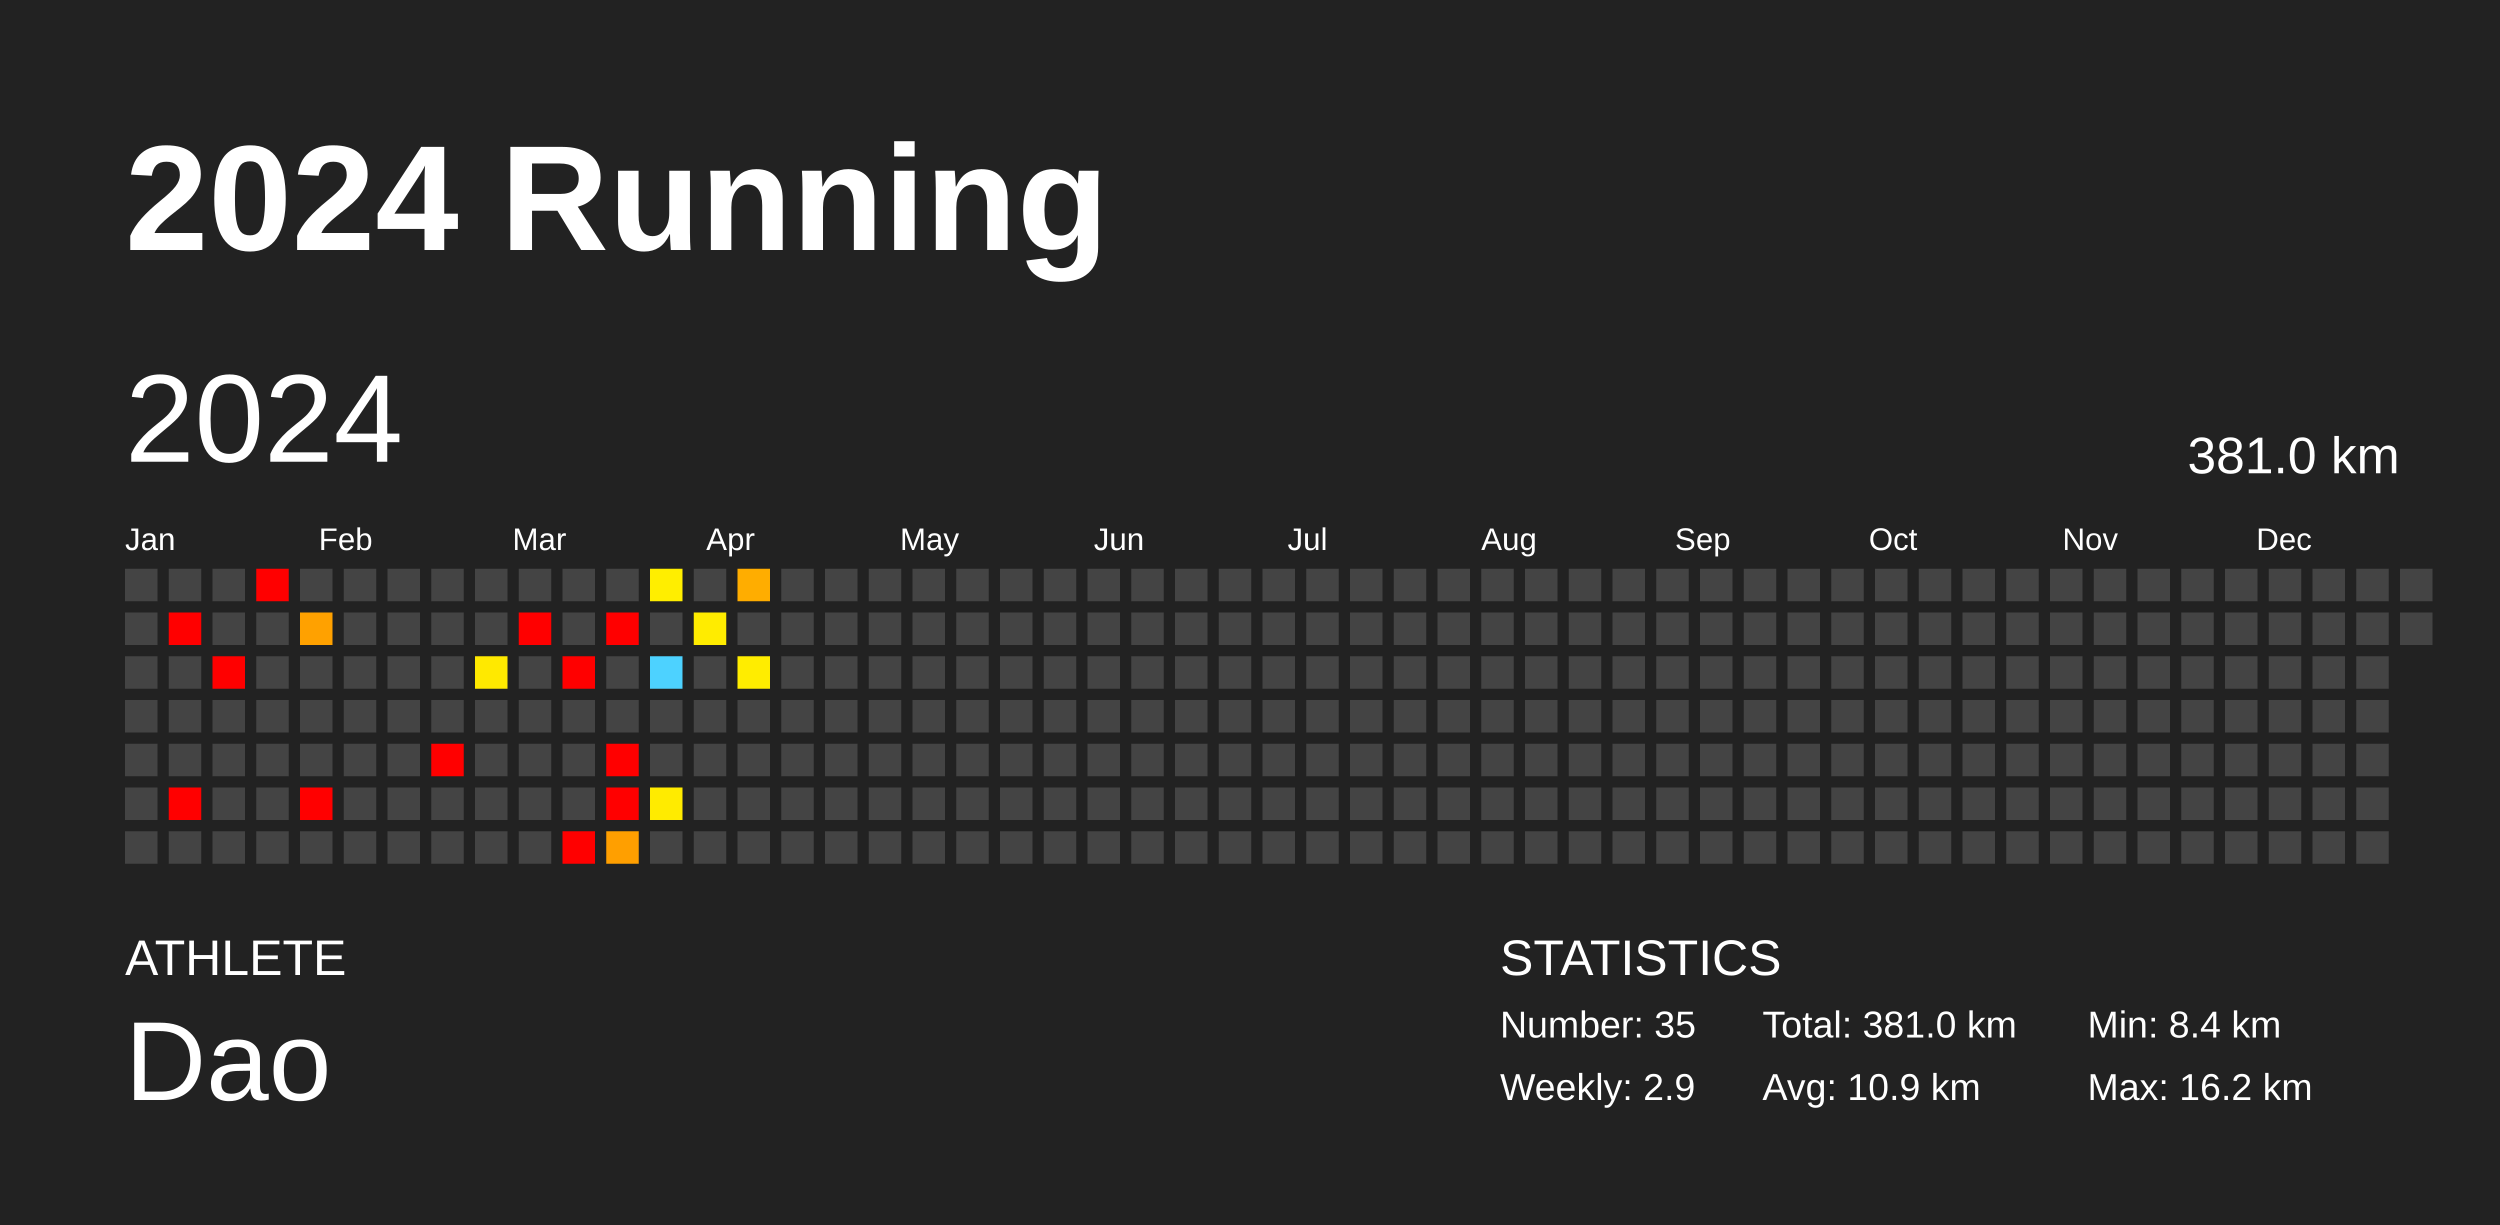
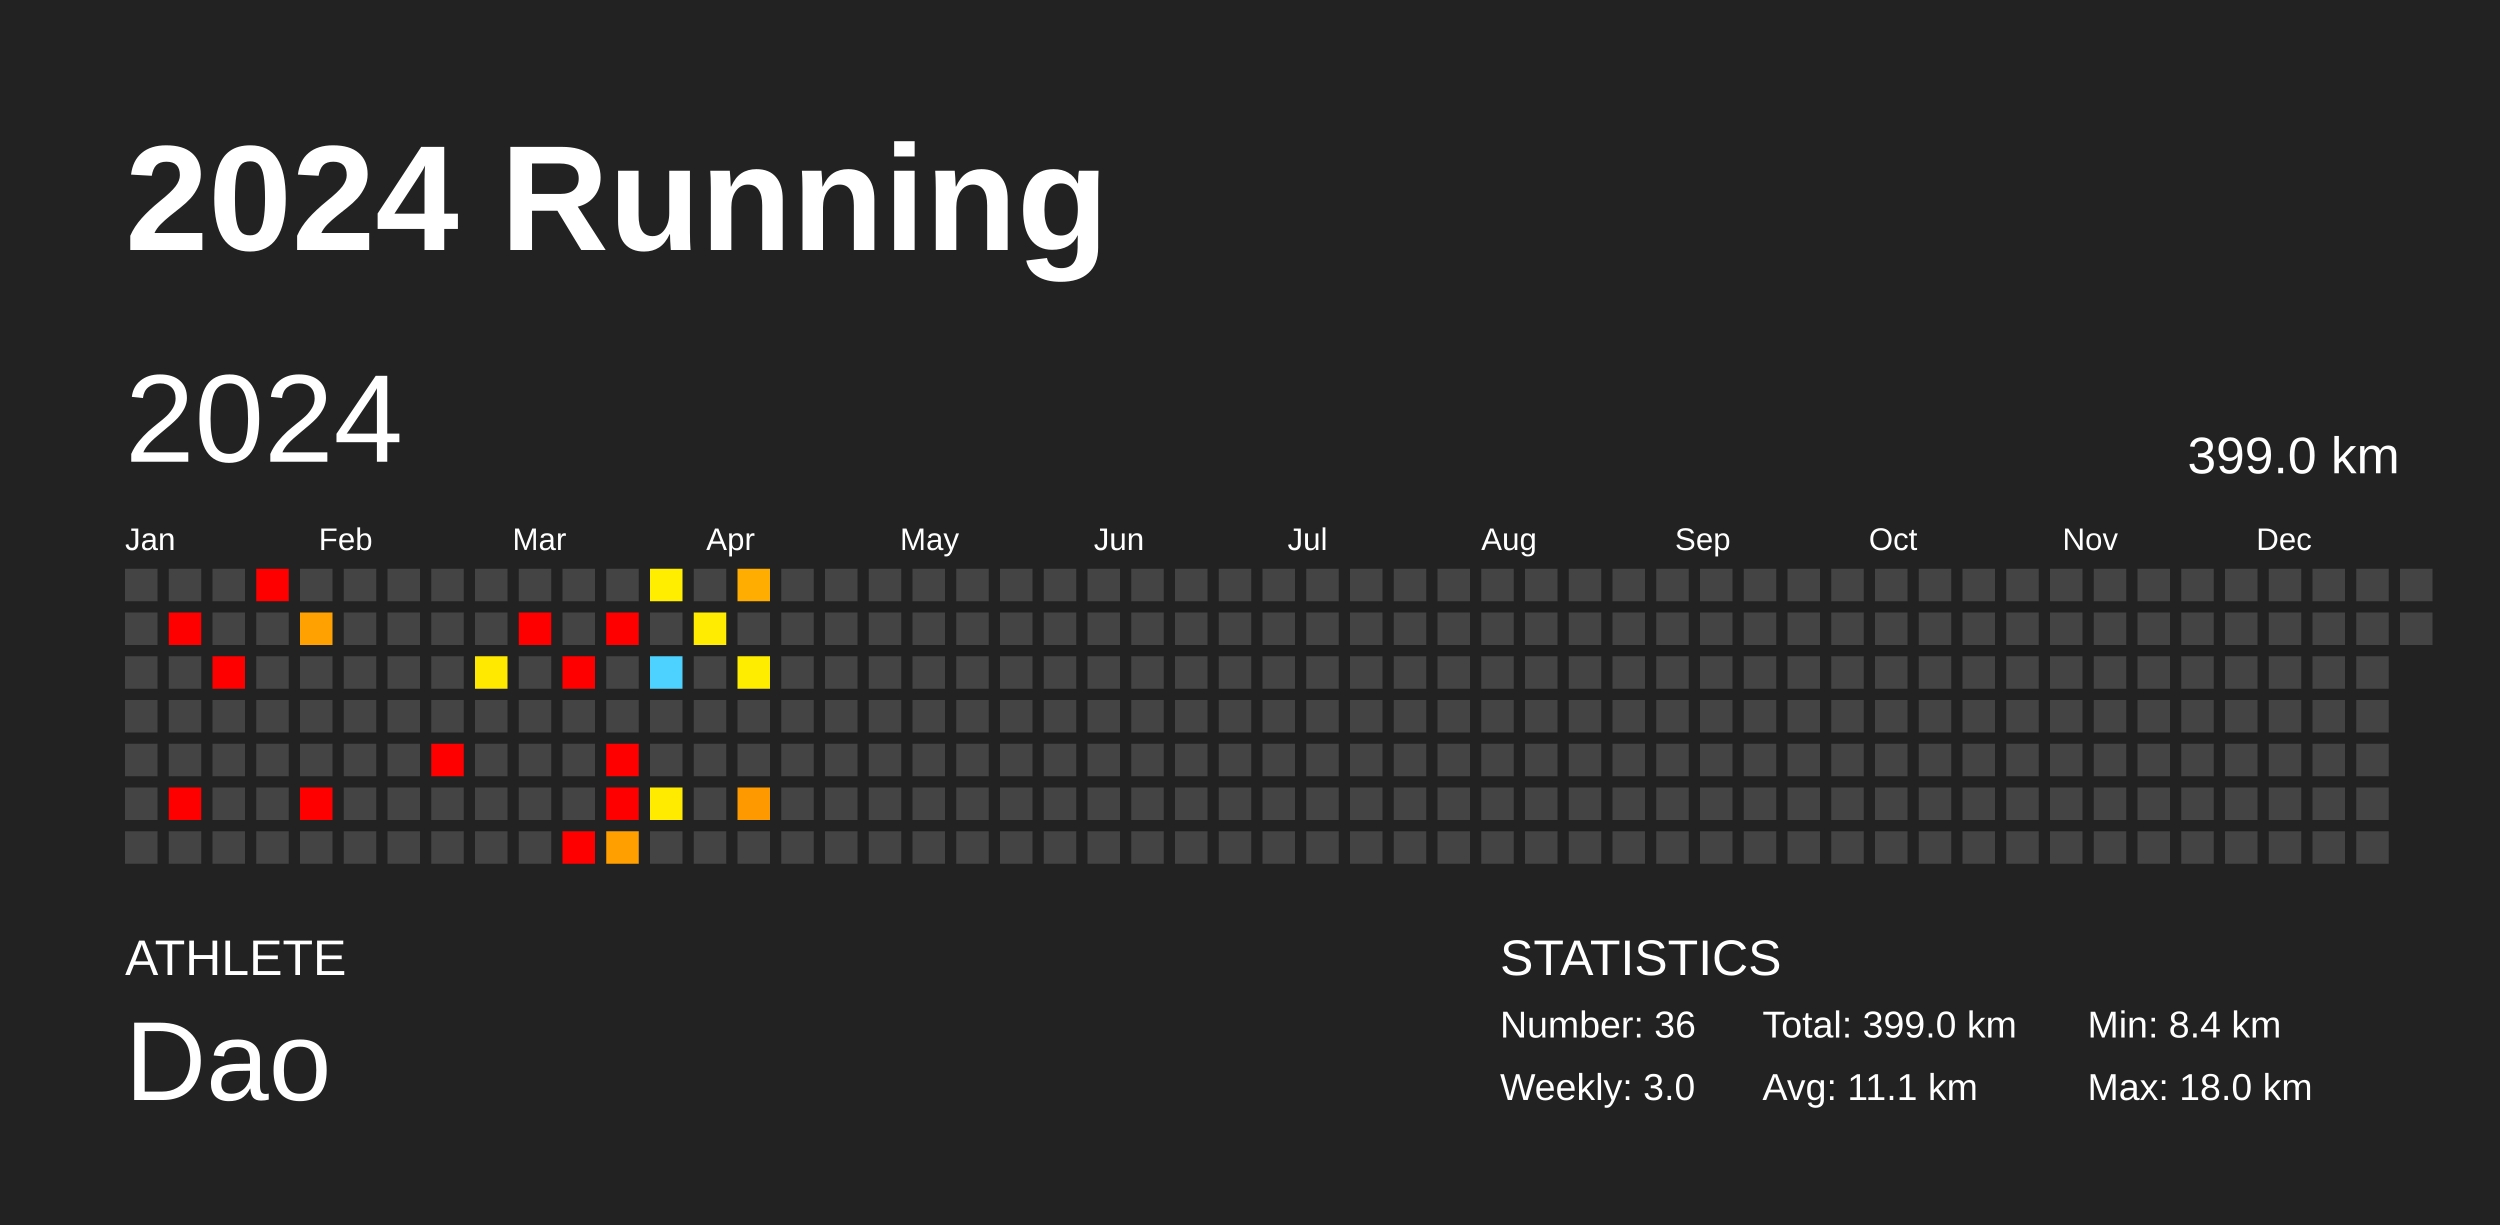
<svg xmlns="http://www.w3.org/2000/svg" baseProfile="full" height="98mm" version="1.1" viewBox="0,0,200,98" width="200mm">
  <defs />
  <rect fill="#222222" height="98" width="200" x="0" y="0" />
  <text fill="#FFFFFF" style="font-size:12px; font-family:Arial; font-weight:bold;" x="10" y="20">2024 Running</text>
  <text fill="#FFFFFF" style="font-size:4px; font-family:Arial" x="10" y="78">ATHLETE</text>
  <text fill="#FFFFFF" style="font-size:9px; font-family:Arial" x="10" y="88">Dao</text>
  <text fill="#FFFFFF" style="font-size:4px; font-family:Arial" x="120" y="78">STATISTICS</text>
-   <text fill="#FFFFFF" style="font-size:3px; font-family:Arial" x="120" y="83">Number: 35</text>
-   <text fill="#FFFFFF" style="font-size:3px; font-family:Arial" x="120" y="88">Weekly: 2.9</text>
-   <text fill="#FFFFFF" style="font-size:3px; font-family:Arial" x="141" y="83">Total: 381.0 km</text>
-   <text fill="#FFFFFF" style="font-size:3px; font-family:Arial" x="141" y="88">Avg: 10.9 km</text>
+   <text fill="#FFFFFF" style="font-size:3px; font-family:Arial" x="120" y="83">Number: 36</text>
+   <text fill="#FFFFFF" style="font-size:3px; font-family:Arial" x="120" y="88">Weekly: 3.0</text>
+   <text fill="#FFFFFF" style="font-size:3px; font-family:Arial" x="141" y="83">Total: 399.0 km</text>
+   <text fill="#FFFFFF" style="font-size:3px; font-family:Arial" x="141" y="88">Avg: 11.1 km</text>
  <text fill="#FFFFFF" style="font-size:3px; font-family:Arial" x="167" y="83">Min: 8.4 km</text>
-   <text fill="#FFFFFF" style="font-size:3px; font-family:Arial" x="167" y="88">Max: 16.2 km</text>
+   <text fill="#FFFFFF" style="font-size:3px; font-family:Arial" x="167" y="88">Max: 18.0 km</text>
  <text dominant-baseline="hanging" fill="#FFFFFF" style="font-size:10.0px; font-family:Arial;" x="10" y="30">2024</text>
-   <text dominant-baseline="hanging" fill="#FFFFFF" style="font-size:4.125px; font-family:Arial;" x="175" y="35">381.0 km</text>
+   <text dominant-baseline="hanging" fill="#FFFFFF" style="font-size:4.125px; font-family:Arial;" x="175" y="35">399.0 km</text>
  <text fill="#FFFFFF" style="font-size:2.5px; font-family:Arial" x="10.0" y="44">Jan</text>
  <text fill="#FFFFFF" style="font-size:2.5px; font-family:Arial" x="25.5" y="44">Feb</text>
  <text fill="#FFFFFF" style="font-size:2.5px; font-family:Arial" x="41.0" y="44">Mar</text>
  <text fill="#FFFFFF" style="font-size:2.5px; font-family:Arial" x="56.5" y="44">Apr</text>
  <text fill="#FFFFFF" style="font-size:2.5px; font-family:Arial" x="72.0" y="44">May</text>
  <text fill="#FFFFFF" style="font-size:2.5px; font-family:Arial" x="87.5" y="44">Jun</text>
  <text fill="#FFFFFF" style="font-size:2.5px; font-family:Arial" x="103.0" y="44">Jul</text>
  <text fill="#FFFFFF" style="font-size:2.5px; font-family:Arial" x="118.5" y="44">Aug</text>
  <text fill="#FFFFFF" style="font-size:2.5px; font-family:Arial" x="134.0" y="44">Sep</text>
  <text fill="#FFFFFF" style="font-size:2.5px; font-family:Arial" x="149.5" y="44">Oct</text>
  <text fill="#FFFFFF" style="font-size:2.5px; font-family:Arial" x="165.0" y="44">Nov</text>
  <text fill="#FFFFFF" style="font-size:2.5px; font-family:Arial" x="180.5" y="44">Dec</text>
  <rect fill="#444444" height="2.6" width="2.6" x="10.0" y="45.5" />
  <rect fill="#444444" height="2.6" width="2.6" x="10.0" y="49.0" />
  <rect fill="#444444" height="2.6" width="2.6" x="10.0" y="52.5" />
  <rect fill="#444444" height="2.6" width="2.6" x="10.0" y="56.0" />
  <rect fill="#444444" height="2.6" width="2.6" x="10.0" y="59.5" />
  <rect fill="#444444" height="2.6" width="2.6" x="10.0" y="63.0" />
  <rect fill="#444444" height="2.6" width="2.6" x="10.0" y="66.5" />
  <rect fill="#444444" height="2.6" width="2.6" x="13.5" y="45.5" />
  <rect fill="red" height="2.6" width="2.6" x="13.5" y="49.0" />
  <rect fill="#444444" height="2.6" width="2.6" x="13.5" y="52.5" />
  <rect fill="#444444" height="2.6" width="2.6" x="13.5" y="56.0" />
  <rect fill="#444444" height="2.6" width="2.6" x="13.5" y="59.5" />
  <rect fill="red" height="2.6" width="2.6" x="13.5" y="63.0" />
  <rect fill="#444444" height="2.6" width="2.6" x="13.5" y="66.5" />
  <rect fill="#444444" height="2.6" width="2.6" x="17.0" y="45.5" />
  <rect fill="#444444" height="2.6" width="2.6" x="17.0" y="49.0" />
  <rect fill="red" height="2.6" width="2.6" x="17.0" y="52.5" />
  <rect fill="#444444" height="2.6" width="2.6" x="17.0" y="56.0" />
  <rect fill="#444444" height="2.6" width="2.6" x="17.0" y="59.5" />
  <rect fill="#444444" height="2.6" width="2.6" x="17.0" y="63.0" />
  <rect fill="#444444" height="2.6" width="2.6" x="17.0" y="66.5" />
  <rect fill="red" height="2.6" width="2.6" x="20.5" y="45.5" />
  <rect fill="#444444" height="2.6" width="2.6" x="20.5" y="49.0" />
  <rect fill="#444444" height="2.6" width="2.6" x="20.5" y="52.5" />
  <rect fill="#444444" height="2.6" width="2.6" x="20.5" y="56.0" />
  <rect fill="#444444" height="2.6" width="2.6" x="20.5" y="59.5" />
  <rect fill="#444444" height="2.6" width="2.6" x="20.5" y="63.0" />
  <rect fill="#444444" height="2.6" width="2.6" x="20.5" y="66.5" />
  <rect fill="#444444" height="2.6" width="2.6" x="24.0" y="45.5" />
  <rect fill="#ffa100" height="2.6" width="2.6" x="24.0" y="49.0" />
  <rect fill="#444444" height="2.6" width="2.6" x="24.0" y="52.5" />
  <rect fill="#444444" height="2.6" width="2.6" x="24.0" y="56.0" />
  <rect fill="#444444" height="2.6" width="2.6" x="24.0" y="59.5" />
  <rect fill="red" height="2.6" width="2.6" x="24.0" y="63.0" />
  <rect fill="#444444" height="2.6" width="2.6" x="24.0" y="66.5" />
  <rect fill="#444444" height="2.6" width="2.6" x="27.5" y="45.5" />
  <rect fill="#444444" height="2.6" width="2.6" x="27.5" y="49.0" />
  <rect fill="#444444" height="2.6" width="2.6" x="27.5" y="52.5" />
  <rect fill="#444444" height="2.6" width="2.6" x="27.5" y="56.0" />
  <rect fill="#444444" height="2.6" width="2.6" x="27.5" y="59.5" />
  <rect fill="#444444" height="2.6" width="2.6" x="27.5" y="63.0" />
  <rect fill="#444444" height="2.6" width="2.6" x="27.5" y="66.5" />
  <rect fill="#444444" height="2.6" width="2.6" x="31.0" y="45.5" />
  <rect fill="#444444" height="2.6" width="2.6" x="31.0" y="49.0" />
  <rect fill="#444444" height="2.6" width="2.6" x="31.0" y="52.5" />
  <rect fill="#444444" height="2.6" width="2.6" x="31.0" y="56.0" />
  <rect fill="#444444" height="2.6" width="2.6" x="31.0" y="59.5" />
  <rect fill="#444444" height="2.6" width="2.6" x="31.0" y="63.0" />
  <rect fill="#444444" height="2.6" width="2.6" x="31.0" y="66.5" />
  <rect fill="#444444" height="2.6" width="2.6" x="34.5" y="45.5" />
  <rect fill="#444444" height="2.6" width="2.6" x="34.5" y="49.0" />
  <rect fill="#444444" height="2.6" width="2.6" x="34.5" y="52.5" />
  <rect fill="#444444" height="2.6" width="2.6" x="34.5" y="56.0" />
  <rect fill="red" height="2.6" width="2.6" x="34.5" y="59.5" />
  <rect fill="#444444" height="2.6" width="2.6" x="34.5" y="63.0" />
  <rect fill="#444444" height="2.6" width="2.6" x="34.5" y="66.5" />
  <rect fill="#444444" height="2.6" width="2.6" x="38.0" y="45.5" />
  <rect fill="#444444" height="2.6" width="2.6" x="38.0" y="49.0" />
  <rect fill="#ffe900" height="2.6" width="2.6" x="38.0" y="52.5" />
  <rect fill="#444444" height="2.6" width="2.6" x="38.0" y="56.0" />
  <rect fill="#444444" height="2.6" width="2.6" x="38.0" y="59.5" />
  <rect fill="#444444" height="2.6" width="2.6" x="38.0" y="63.0" />
  <rect fill="#444444" height="2.6" width="2.6" x="38.0" y="66.5" />
  <rect fill="#444444" height="2.6" width="2.6" x="41.5" y="45.5" />
  <rect fill="red" height="2.6" width="2.6" x="41.5" y="49.0" />
  <rect fill="#444444" height="2.6" width="2.6" x="41.5" y="52.5" />
  <rect fill="#444444" height="2.6" width="2.6" x="41.5" y="56.0" />
  <rect fill="#444444" height="2.6" width="2.6" x="41.5" y="59.5" />
  <rect fill="#444444" height="2.6" width="2.6" x="41.5" y="63.0" />
  <rect fill="#444444" height="2.6" width="2.6" x="41.5" y="66.5" />
  <rect fill="#444444" height="2.6" width="2.6" x="45.0" y="45.5" />
  <rect fill="#444444" height="2.6" width="2.6" x="45.0" y="49.0" />
  <rect fill="red" height="2.6" width="2.6" x="45.0" y="52.5" />
  <rect fill="#444444" height="2.6" width="2.6" x="45.0" y="56.0" />
  <rect fill="#444444" height="2.6" width="2.6" x="45.0" y="59.5" />
  <rect fill="#444444" height="2.6" width="2.6" x="45.0" y="63.0" />
  <rect fill="red" height="2.6" width="2.6" x="45.0" y="66.5" />
  <rect fill="#444444" height="2.6" width="2.6" x="48.5" y="45.5" />
  <rect fill="red" height="2.6" width="2.6" x="48.5" y="49.0" />
  <rect fill="#444444" height="2.6" width="2.6" x="48.5" y="52.5" />
  <rect fill="#444444" height="2.6" width="2.6" x="48.5" y="56.0" />
  <rect fill="red" height="2.6" width="2.6" x="48.5" y="59.5" />
  <rect fill="red" height="2.6" width="2.6" x="48.5" y="63.0" />
  <rect fill="#ff9f00" height="2.6" width="2.6" x="48.5" y="66.5" />
  <rect fill="#ffee00" height="2.6" width="2.6" x="52.0" y="45.5" />
  <rect fill="#444444" height="2.6" width="2.6" x="52.0" y="49.0" />
  <rect fill="#4dd2ff" height="2.6" width="2.6" x="52.0" y="52.5" />
  <rect fill="#444444" height="2.6" width="2.6" x="52.0" y="56.0" />
  <rect fill="#444444" height="2.6" width="2.6" x="52.0" y="59.5" />
  <rect fill="#ffeb00" height="2.6" width="2.6" x="52.0" y="63.0" />
  <rect fill="#444444" height="2.6" width="2.6" x="52.0" y="66.5" />
  <rect fill="#444444" height="2.6" width="2.6" x="55.5" y="45.5" />
  <rect fill="#ffec00" height="2.6" width="2.6" x="55.5" y="49.0" />
  <rect fill="#444444" height="2.6" width="2.6" x="55.5" y="52.5" />
  <rect fill="#444444" height="2.6" width="2.6" x="55.5" y="56.0" />
  <rect fill="#444444" height="2.6" width="2.6" x="55.5" y="59.5" />
  <rect fill="#444444" height="2.6" width="2.6" x="55.5" y="63.0" />
  <rect fill="#444444" height="2.6" width="2.6" x="55.5" y="66.5" />
  <rect fill="#ffad00" height="2.6" width="2.6" x="59.0" y="45.5" />
  <rect fill="#444444" height="2.6" width="2.6" x="59.0" y="49.0" />
  <rect fill="#ffed00" height="2.6" width="2.6" x="59.0" y="52.5" />
  <rect fill="#444444" height="2.6" width="2.6" x="59.0" y="56.0" />
  <rect fill="#444444" height="2.6" width="2.6" x="59.0" y="59.5" />
-   <rect fill="#444444" height="2.6" width="2.6" x="59.0" y="63.0" />
+   <rect fill="#ff9900" height="2.6" width="2.6" x="59.0" y="63.0" />
  <rect fill="#444444" height="2.6" width="2.6" x="59.0" y="66.5" />
  <rect fill="#444444" height="2.6" width="2.6" x="62.5" y="45.5" />
  <rect fill="#444444" height="2.6" width="2.6" x="62.5" y="49.0" />
  <rect fill="#444444" height="2.6" width="2.6" x="62.5" y="52.5" />
  <rect fill="#444444" height="2.6" width="2.6" x="62.5" y="56.0" />
  <rect fill="#444444" height="2.6" width="2.6" x="62.5" y="59.5" />
  <rect fill="#444444" height="2.6" width="2.6" x="62.5" y="63.0" />
  <rect fill="#444444" height="2.6" width="2.6" x="62.5" y="66.5" />
  <rect fill="#444444" height="2.6" width="2.6" x="66.0" y="45.5" />
  <rect fill="#444444" height="2.6" width="2.6" x="66.0" y="49.0" />
  <rect fill="#444444" height="2.6" width="2.6" x="66.0" y="52.5" />
  <rect fill="#444444" height="2.6" width="2.6" x="66.0" y="56.0" />
  <rect fill="#444444" height="2.6" width="2.6" x="66.0" y="59.5" />
  <rect fill="#444444" height="2.6" width="2.6" x="66.0" y="63.0" />
  <rect fill="#444444" height="2.6" width="2.6" x="66.0" y="66.5" />
  <rect fill="#444444" height="2.6" width="2.6" x="69.5" y="45.5" />
  <rect fill="#444444" height="2.6" width="2.6" x="69.5" y="49.0" />
  <rect fill="#444444" height="2.6" width="2.6" x="69.5" y="52.5" />
  <rect fill="#444444" height="2.6" width="2.6" x="69.5" y="56.0" />
  <rect fill="#444444" height="2.6" width="2.6" x="69.5" y="59.5" />
  <rect fill="#444444" height="2.6" width="2.6" x="69.5" y="63.0" />
  <rect fill="#444444" height="2.6" width="2.6" x="69.5" y="66.5" />
  <rect fill="#444444" height="2.6" width="2.6" x="73.0" y="45.5" />
  <rect fill="#444444" height="2.6" width="2.6" x="73.0" y="49.0" />
  <rect fill="#444444" height="2.6" width="2.6" x="73.0" y="52.5" />
  <rect fill="#444444" height="2.6" width="2.6" x="73.0" y="56.0" />
  <rect fill="#444444" height="2.6" width="2.6" x="73.0" y="59.5" />
  <rect fill="#444444" height="2.6" width="2.6" x="73.0" y="63.0" />
  <rect fill="#444444" height="2.6" width="2.6" x="73.0" y="66.5" />
  <rect fill="#444444" height="2.6" width="2.6" x="76.5" y="45.5" />
  <rect fill="#444444" height="2.6" width="2.6" x="76.5" y="49.0" />
  <rect fill="#444444" height="2.6" width="2.6" x="76.5" y="52.5" />
  <rect fill="#444444" height="2.6" width="2.6" x="76.5" y="56.0" />
  <rect fill="#444444" height="2.6" width="2.6" x="76.5" y="59.5" />
  <rect fill="#444444" height="2.6" width="2.6" x="76.5" y="63.0" />
  <rect fill="#444444" height="2.6" width="2.6" x="76.5" y="66.5" />
  <rect fill="#444444" height="2.6" width="2.6" x="80.0" y="45.5" />
  <rect fill="#444444" height="2.6" width="2.6" x="80.0" y="49.0" />
  <rect fill="#444444" height="2.6" width="2.6" x="80.0" y="52.5" />
  <rect fill="#444444" height="2.6" width="2.6" x="80.0" y="56.0" />
  <rect fill="#444444" height="2.6" width="2.6" x="80.0" y="59.5" />
  <rect fill="#444444" height="2.6" width="2.6" x="80.0" y="63.0" />
  <rect fill="#444444" height="2.6" width="2.6" x="80.0" y="66.5" />
  <rect fill="#444444" height="2.6" width="2.6" x="83.5" y="45.5" />
  <rect fill="#444444" height="2.6" width="2.6" x="83.5" y="49.0" />
  <rect fill="#444444" height="2.6" width="2.6" x="83.5" y="52.5" />
  <rect fill="#444444" height="2.6" width="2.6" x="83.5" y="56.0" />
  <rect fill="#444444" height="2.6" width="2.6" x="83.5" y="59.5" />
  <rect fill="#444444" height="2.6" width="2.6" x="83.5" y="63.0" />
  <rect fill="#444444" height="2.6" width="2.6" x="83.5" y="66.5" />
  <rect fill="#444444" height="2.6" width="2.6" x="87.0" y="45.5" />
  <rect fill="#444444" height="2.6" width="2.6" x="87.0" y="49.0" />
  <rect fill="#444444" height="2.6" width="2.6" x="87.0" y="52.5" />
  <rect fill="#444444" height="2.6" width="2.6" x="87.0" y="56.0" />
  <rect fill="#444444" height="2.6" width="2.6" x="87.0" y="59.5" />
  <rect fill="#444444" height="2.6" width="2.6" x="87.0" y="63.0" />
  <rect fill="#444444" height="2.6" width="2.6" x="87.0" y="66.5" />
  <rect fill="#444444" height="2.6" width="2.6" x="90.5" y="45.5" />
  <rect fill="#444444" height="2.6" width="2.6" x="90.5" y="49.0" />
  <rect fill="#444444" height="2.6" width="2.6" x="90.5" y="52.5" />
  <rect fill="#444444" height="2.6" width="2.6" x="90.5" y="56.0" />
  <rect fill="#444444" height="2.6" width="2.6" x="90.5" y="59.5" />
  <rect fill="#444444" height="2.6" width="2.6" x="90.5" y="63.0" />
  <rect fill="#444444" height="2.6" width="2.6" x="90.5" y="66.5" />
  <rect fill="#444444" height="2.6" width="2.6" x="94.0" y="45.5" />
  <rect fill="#444444" height="2.6" width="2.6" x="94.0" y="49.0" />
  <rect fill="#444444" height="2.6" width="2.6" x="94.0" y="52.5" />
  <rect fill="#444444" height="2.6" width="2.6" x="94.0" y="56.0" />
  <rect fill="#444444" height="2.6" width="2.6" x="94.0" y="59.5" />
  <rect fill="#444444" height="2.6" width="2.6" x="94.0" y="63.0" />
  <rect fill="#444444" height="2.6" width="2.6" x="94.0" y="66.5" />
  <rect fill="#444444" height="2.6" width="2.6" x="97.5" y="45.5" />
  <rect fill="#444444" height="2.6" width="2.6" x="97.5" y="49.0" />
  <rect fill="#444444" height="2.6" width="2.6" x="97.5" y="52.5" />
  <rect fill="#444444" height="2.6" width="2.6" x="97.5" y="56.0" />
  <rect fill="#444444" height="2.6" width="2.6" x="97.5" y="59.5" />
  <rect fill="#444444" height="2.6" width="2.6" x="97.5" y="63.0" />
  <rect fill="#444444" height="2.6" width="2.6" x="97.5" y="66.5" />
  <rect fill="#444444" height="2.6" width="2.6" x="101.0" y="45.5" />
  <rect fill="#444444" height="2.6" width="2.6" x="101.0" y="49.0" />
  <rect fill="#444444" height="2.6" width="2.6" x="101.0" y="52.5" />
  <rect fill="#444444" height="2.6" width="2.6" x="101.0" y="56.0" />
  <rect fill="#444444" height="2.6" width="2.6" x="101.0" y="59.5" />
  <rect fill="#444444" height="2.6" width="2.6" x="101.0" y="63.0" />
  <rect fill="#444444" height="2.6" width="2.6" x="101.0" y="66.5" />
  <rect fill="#444444" height="2.6" width="2.6" x="104.5" y="45.5" />
  <rect fill="#444444" height="2.6" width="2.6" x="104.5" y="49.0" />
  <rect fill="#444444" height="2.6" width="2.6" x="104.5" y="52.5" />
  <rect fill="#444444" height="2.6" width="2.6" x="104.5" y="56.0" />
  <rect fill="#444444" height="2.6" width="2.6" x="104.5" y="59.5" />
  <rect fill="#444444" height="2.6" width="2.6" x="104.5" y="63.0" />
  <rect fill="#444444" height="2.6" width="2.6" x="104.5" y="66.5" />
  <rect fill="#444444" height="2.6" width="2.6" x="108.0" y="45.5" />
  <rect fill="#444444" height="2.6" width="2.6" x="108.0" y="49.0" />
  <rect fill="#444444" height="2.6" width="2.6" x="108.0" y="52.5" />
  <rect fill="#444444" height="2.6" width="2.6" x="108.0" y="56.0" />
  <rect fill="#444444" height="2.6" width="2.6" x="108.0" y="59.5" />
  <rect fill="#444444" height="2.6" width="2.6" x="108.0" y="63.0" />
  <rect fill="#444444" height="2.6" width="2.6" x="108.0" y="66.5" />
  <rect fill="#444444" height="2.6" width="2.6" x="111.5" y="45.5" />
  <rect fill="#444444" height="2.6" width="2.6" x="111.5" y="49.0" />
  <rect fill="#444444" height="2.6" width="2.6" x="111.5" y="52.5" />
  <rect fill="#444444" height="2.6" width="2.6" x="111.5" y="56.0" />
  <rect fill="#444444" height="2.6" width="2.6" x="111.5" y="59.5" />
  <rect fill="#444444" height="2.6" width="2.6" x="111.5" y="63.0" />
  <rect fill="#444444" height="2.6" width="2.6" x="111.5" y="66.5" />
  <rect fill="#444444" height="2.6" width="2.6" x="115.0" y="45.5" />
  <rect fill="#444444" height="2.6" width="2.6" x="115.0" y="49.0" />
  <rect fill="#444444" height="2.6" width="2.6" x="115.0" y="52.5" />
  <rect fill="#444444" height="2.6" width="2.6" x="115.0" y="56.0" />
  <rect fill="#444444" height="2.6" width="2.6" x="115.0" y="59.5" />
  <rect fill="#444444" height="2.6" width="2.6" x="115.0" y="63.0" />
  <rect fill="#444444" height="2.6" width="2.6" x="115.0" y="66.5" />
  <rect fill="#444444" height="2.6" width="2.6" x="118.5" y="45.5" />
  <rect fill="#444444" height="2.6" width="2.6" x="118.5" y="49.0" />
  <rect fill="#444444" height="2.6" width="2.6" x="118.5" y="52.5" />
  <rect fill="#444444" height="2.6" width="2.6" x="118.5" y="56.0" />
  <rect fill="#444444" height="2.6" width="2.6" x="118.5" y="59.5" />
  <rect fill="#444444" height="2.6" width="2.6" x="118.5" y="63.0" />
  <rect fill="#444444" height="2.6" width="2.6" x="118.5" y="66.5" />
  <rect fill="#444444" height="2.6" width="2.6" x="122.0" y="45.5" />
  <rect fill="#444444" height="2.6" width="2.6" x="122.0" y="49.0" />
  <rect fill="#444444" height="2.6" width="2.6" x="122.0" y="52.5" />
  <rect fill="#444444" height="2.6" width="2.6" x="122.0" y="56.0" />
  <rect fill="#444444" height="2.6" width="2.6" x="122.0" y="59.5" />
  <rect fill="#444444" height="2.6" width="2.6" x="122.0" y="63.0" />
  <rect fill="#444444" height="2.6" width="2.6" x="122.0" y="66.5" />
  <rect fill="#444444" height="2.6" width="2.6" x="125.5" y="45.5" />
  <rect fill="#444444" height="2.6" width="2.6" x="125.5" y="49.0" />
  <rect fill="#444444" height="2.6" width="2.6" x="125.5" y="52.5" />
  <rect fill="#444444" height="2.6" width="2.6" x="125.5" y="56.0" />
  <rect fill="#444444" height="2.6" width="2.6" x="125.5" y="59.5" />
  <rect fill="#444444" height="2.6" width="2.6" x="125.5" y="63.0" />
  <rect fill="#444444" height="2.6" width="2.6" x="125.5" y="66.5" />
  <rect fill="#444444" height="2.6" width="2.6" x="129.0" y="45.5" />
  <rect fill="#444444" height="2.6" width="2.6" x="129.0" y="49.0" />
  <rect fill="#444444" height="2.6" width="2.6" x="129.0" y="52.5" />
  <rect fill="#444444" height="2.6" width="2.6" x="129.0" y="56.0" />
  <rect fill="#444444" height="2.6" width="2.6" x="129.0" y="59.5" />
  <rect fill="#444444" height="2.6" width="2.6" x="129.0" y="63.0" />
  <rect fill="#444444" height="2.6" width="2.6" x="129.0" y="66.5" />
  <rect fill="#444444" height="2.6" width="2.6" x="132.5" y="45.5" />
  <rect fill="#444444" height="2.6" width="2.6" x="132.5" y="49.0" />
  <rect fill="#444444" height="2.6" width="2.6" x="132.5" y="52.5" />
  <rect fill="#444444" height="2.6" width="2.6" x="132.5" y="56.0" />
  <rect fill="#444444" height="2.6" width="2.6" x="132.5" y="59.5" />
  <rect fill="#444444" height="2.6" width="2.6" x="132.5" y="63.0" />
  <rect fill="#444444" height="2.6" width="2.6" x="132.5" y="66.5" />
  <rect fill="#444444" height="2.6" width="2.6" x="136.0" y="45.5" />
  <rect fill="#444444" height="2.6" width="2.6" x="136.0" y="49.0" />
  <rect fill="#444444" height="2.6" width="2.6" x="136.0" y="52.5" />
  <rect fill="#444444" height="2.6" width="2.6" x="136.0" y="56.0" />
  <rect fill="#444444" height="2.6" width="2.6" x="136.0" y="59.5" />
  <rect fill="#444444" height="2.6" width="2.6" x="136.0" y="63.0" />
  <rect fill="#444444" height="2.6" width="2.6" x="136.0" y="66.5" />
  <rect fill="#444444" height="2.6" width="2.6" x="139.5" y="45.5" />
  <rect fill="#444444" height="2.6" width="2.6" x="139.5" y="49.0" />
  <rect fill="#444444" height="2.6" width="2.6" x="139.5" y="52.5" />
  <rect fill="#444444" height="2.6" width="2.6" x="139.5" y="56.0" />
  <rect fill="#444444" height="2.6" width="2.6" x="139.5" y="59.5" />
  <rect fill="#444444" height="2.6" width="2.6" x="139.5" y="63.0" />
  <rect fill="#444444" height="2.6" width="2.6" x="139.5" y="66.5" />
  <rect fill="#444444" height="2.6" width="2.6" x="143.0" y="45.5" />
  <rect fill="#444444" height="2.6" width="2.6" x="143.0" y="49.0" />
  <rect fill="#444444" height="2.6" width="2.6" x="143.0" y="52.5" />
  <rect fill="#444444" height="2.6" width="2.6" x="143.0" y="56.0" />
  <rect fill="#444444" height="2.6" width="2.6" x="143.0" y="59.5" />
  <rect fill="#444444" height="2.6" width="2.6" x="143.0" y="63.0" />
  <rect fill="#444444" height="2.6" width="2.6" x="143.0" y="66.5" />
  <rect fill="#444444" height="2.6" width="2.6" x="146.5" y="45.5" />
  <rect fill="#444444" height="2.6" width="2.6" x="146.5" y="49.0" />
  <rect fill="#444444" height="2.6" width="2.6" x="146.5" y="52.5" />
  <rect fill="#444444" height="2.6" width="2.6" x="146.5" y="56.0" />
  <rect fill="#444444" height="2.6" width="2.6" x="146.5" y="59.5" />
  <rect fill="#444444" height="2.6" width="2.6" x="146.5" y="63.0" />
  <rect fill="#444444" height="2.6" width="2.6" x="146.5" y="66.5" />
  <rect fill="#444444" height="2.6" width="2.6" x="150.0" y="45.5" />
  <rect fill="#444444" height="2.6" width="2.6" x="150.0" y="49.0" />
  <rect fill="#444444" height="2.6" width="2.6" x="150.0" y="52.5" />
  <rect fill="#444444" height="2.6" width="2.6" x="150.0" y="56.0" />
  <rect fill="#444444" height="2.6" width="2.6" x="150.0" y="59.5" />
  <rect fill="#444444" height="2.6" width="2.6" x="150.0" y="63.0" />
  <rect fill="#444444" height="2.6" width="2.6" x="150.0" y="66.5" />
  <rect fill="#444444" height="2.6" width="2.6" x="153.5" y="45.5" />
  <rect fill="#444444" height="2.6" width="2.6" x="153.5" y="49.0" />
  <rect fill="#444444" height="2.6" width="2.6" x="153.5" y="52.5" />
  <rect fill="#444444" height="2.6" width="2.6" x="153.5" y="56.0" />
  <rect fill="#444444" height="2.6" width="2.6" x="153.5" y="59.5" />
  <rect fill="#444444" height="2.6" width="2.6" x="153.5" y="63.0" />
  <rect fill="#444444" height="2.6" width="2.6" x="153.5" y="66.5" />
  <rect fill="#444444" height="2.6" width="2.6" x="157.0" y="45.5" />
  <rect fill="#444444" height="2.6" width="2.6" x="157.0" y="49.0" />
  <rect fill="#444444" height="2.6" width="2.6" x="157.0" y="52.5" />
  <rect fill="#444444" height="2.6" width="2.6" x="157.0" y="56.0" />
  <rect fill="#444444" height="2.6" width="2.6" x="157.0" y="59.5" />
  <rect fill="#444444" height="2.6" width="2.6" x="157.0" y="63.0" />
  <rect fill="#444444" height="2.6" width="2.6" x="157.0" y="66.5" />
  <rect fill="#444444" height="2.6" width="2.6" x="160.5" y="45.5" />
  <rect fill="#444444" height="2.6" width="2.6" x="160.5" y="49.0" />
  <rect fill="#444444" height="2.6" width="2.6" x="160.5" y="52.5" />
  <rect fill="#444444" height="2.6" width="2.6" x="160.5" y="56.0" />
  <rect fill="#444444" height="2.6" width="2.6" x="160.5" y="59.5" />
  <rect fill="#444444" height="2.6" width="2.6" x="160.5" y="63.0" />
  <rect fill="#444444" height="2.6" width="2.6" x="160.5" y="66.5" />
  <rect fill="#444444" height="2.6" width="2.6" x="164.0" y="45.5" />
  <rect fill="#444444" height="2.6" width="2.6" x="164.0" y="49.0" />
  <rect fill="#444444" height="2.6" width="2.6" x="164.0" y="52.5" />
  <rect fill="#444444" height="2.6" width="2.6" x="164.0" y="56.0" />
  <rect fill="#444444" height="2.6" width="2.6" x="164.0" y="59.5" />
  <rect fill="#444444" height="2.6" width="2.6" x="164.0" y="63.0" />
  <rect fill="#444444" height="2.6" width="2.6" x="164.0" y="66.5" />
  <rect fill="#444444" height="2.6" width="2.6" x="167.5" y="45.5" />
  <rect fill="#444444" height="2.6" width="2.6" x="167.5" y="49.0" />
  <rect fill="#444444" height="2.6" width="2.6" x="167.5" y="52.5" />
  <rect fill="#444444" height="2.6" width="2.6" x="167.5" y="56.0" />
  <rect fill="#444444" height="2.6" width="2.6" x="167.5" y="59.5" />
  <rect fill="#444444" height="2.6" width="2.6" x="167.5" y="63.0" />
  <rect fill="#444444" height="2.6" width="2.6" x="167.5" y="66.5" />
  <rect fill="#444444" height="2.6" width="2.6" x="171.0" y="45.5" />
  <rect fill="#444444" height="2.6" width="2.6" x="171.0" y="49.0" />
  <rect fill="#444444" height="2.6" width="2.6" x="171.0" y="52.5" />
  <rect fill="#444444" height="2.6" width="2.6" x="171.0" y="56.0" />
  <rect fill="#444444" height="2.6" width="2.6" x="171.0" y="59.5" />
  <rect fill="#444444" height="2.6" width="2.6" x="171.0" y="63.0" />
  <rect fill="#444444" height="2.6" width="2.6" x="171.0" y="66.5" />
  <rect fill="#444444" height="2.6" width="2.6" x="174.5" y="45.5" />
  <rect fill="#444444" height="2.6" width="2.6" x="174.5" y="49.0" />
  <rect fill="#444444" height="2.6" width="2.6" x="174.5" y="52.5" />
  <rect fill="#444444" height="2.6" width="2.6" x="174.5" y="56.0" />
  <rect fill="#444444" height="2.6" width="2.6" x="174.5" y="59.5" />
  <rect fill="#444444" height="2.6" width="2.6" x="174.5" y="63.0" />
  <rect fill="#444444" height="2.6" width="2.6" x="174.5" y="66.5" />
  <rect fill="#444444" height="2.6" width="2.6" x="178.0" y="45.5" />
  <rect fill="#444444" height="2.6" width="2.6" x="178.0" y="49.0" />
  <rect fill="#444444" height="2.6" width="2.6" x="178.0" y="52.5" />
  <rect fill="#444444" height="2.6" width="2.6" x="178.0" y="56.0" />
  <rect fill="#444444" height="2.6" width="2.6" x="178.0" y="59.5" />
  <rect fill="#444444" height="2.6" width="2.6" x="178.0" y="63.0" />
  <rect fill="#444444" height="2.6" width="2.6" x="178.0" y="66.5" />
  <rect fill="#444444" height="2.6" width="2.6" x="181.5" y="45.5" />
  <rect fill="#444444" height="2.6" width="2.6" x="181.5" y="49.0" />
  <rect fill="#444444" height="2.6" width="2.6" x="181.5" y="52.5" />
  <rect fill="#444444" height="2.6" width="2.6" x="181.5" y="56.0" />
  <rect fill="#444444" height="2.6" width="2.6" x="181.5" y="59.5" />
  <rect fill="#444444" height="2.6" width="2.6" x="181.5" y="63.0" />
  <rect fill="#444444" height="2.6" width="2.6" x="181.5" y="66.5" />
  <rect fill="#444444" height="2.6" width="2.6" x="185.0" y="45.5" />
  <rect fill="#444444" height="2.6" width="2.6" x="185.0" y="49.0" />
  <rect fill="#444444" height="2.6" width="2.6" x="185.0" y="52.5" />
  <rect fill="#444444" height="2.6" width="2.6" x="185.0" y="56.0" />
  <rect fill="#444444" height="2.6" width="2.6" x="185.0" y="59.5" />
  <rect fill="#444444" height="2.6" width="2.6" x="185.0" y="63.0" />
  <rect fill="#444444" height="2.6" width="2.6" x="185.0" y="66.5" />
  <rect fill="#444444" height="2.6" width="2.6" x="188.5" y="45.5" />
  <rect fill="#444444" height="2.6" width="2.6" x="188.5" y="49.0" />
  <rect fill="#444444" height="2.6" width="2.6" x="188.5" y="52.5" />
  <rect fill="#444444" height="2.6" width="2.6" x="188.5" y="56.0" />
  <rect fill="#444444" height="2.6" width="2.6" x="188.5" y="59.5" />
  <rect fill="#444444" height="2.6" width="2.6" x="188.5" y="63.0" />
  <rect fill="#444444" height="2.6" width="2.6" x="188.5" y="66.5" />
  <rect fill="#444444" height="2.6" width="2.6" x="192.0" y="45.5" />
  <rect fill="#444444" height="2.6" width="2.6" x="192.0" y="49.0" />
</svg>
